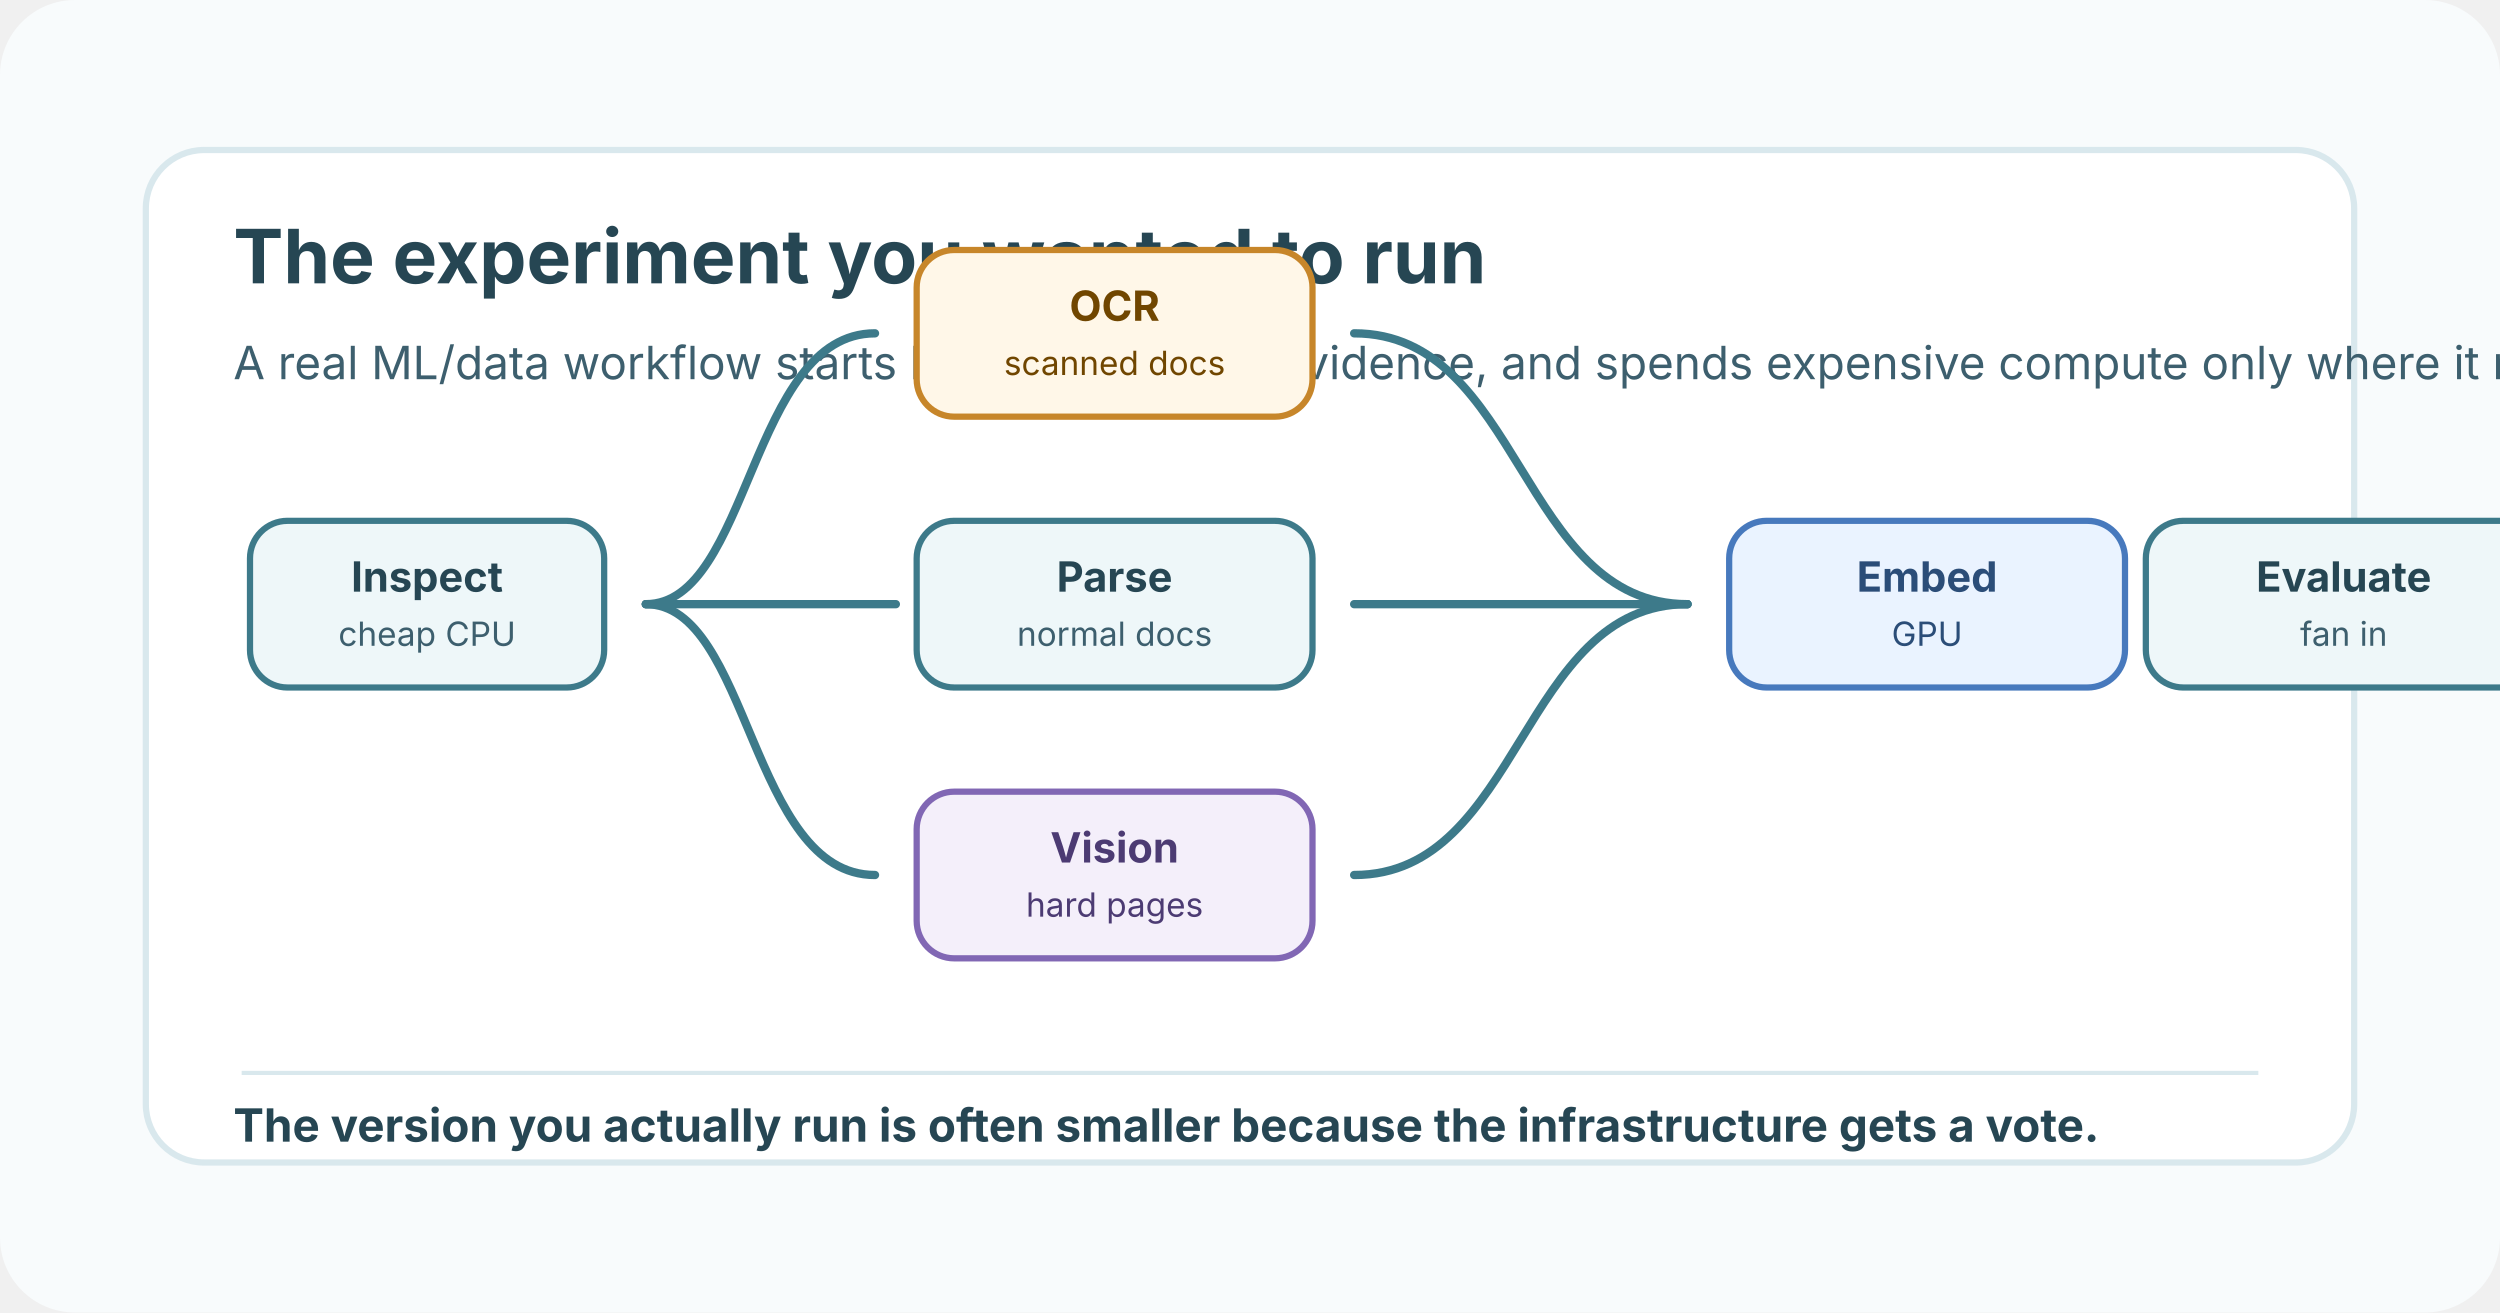
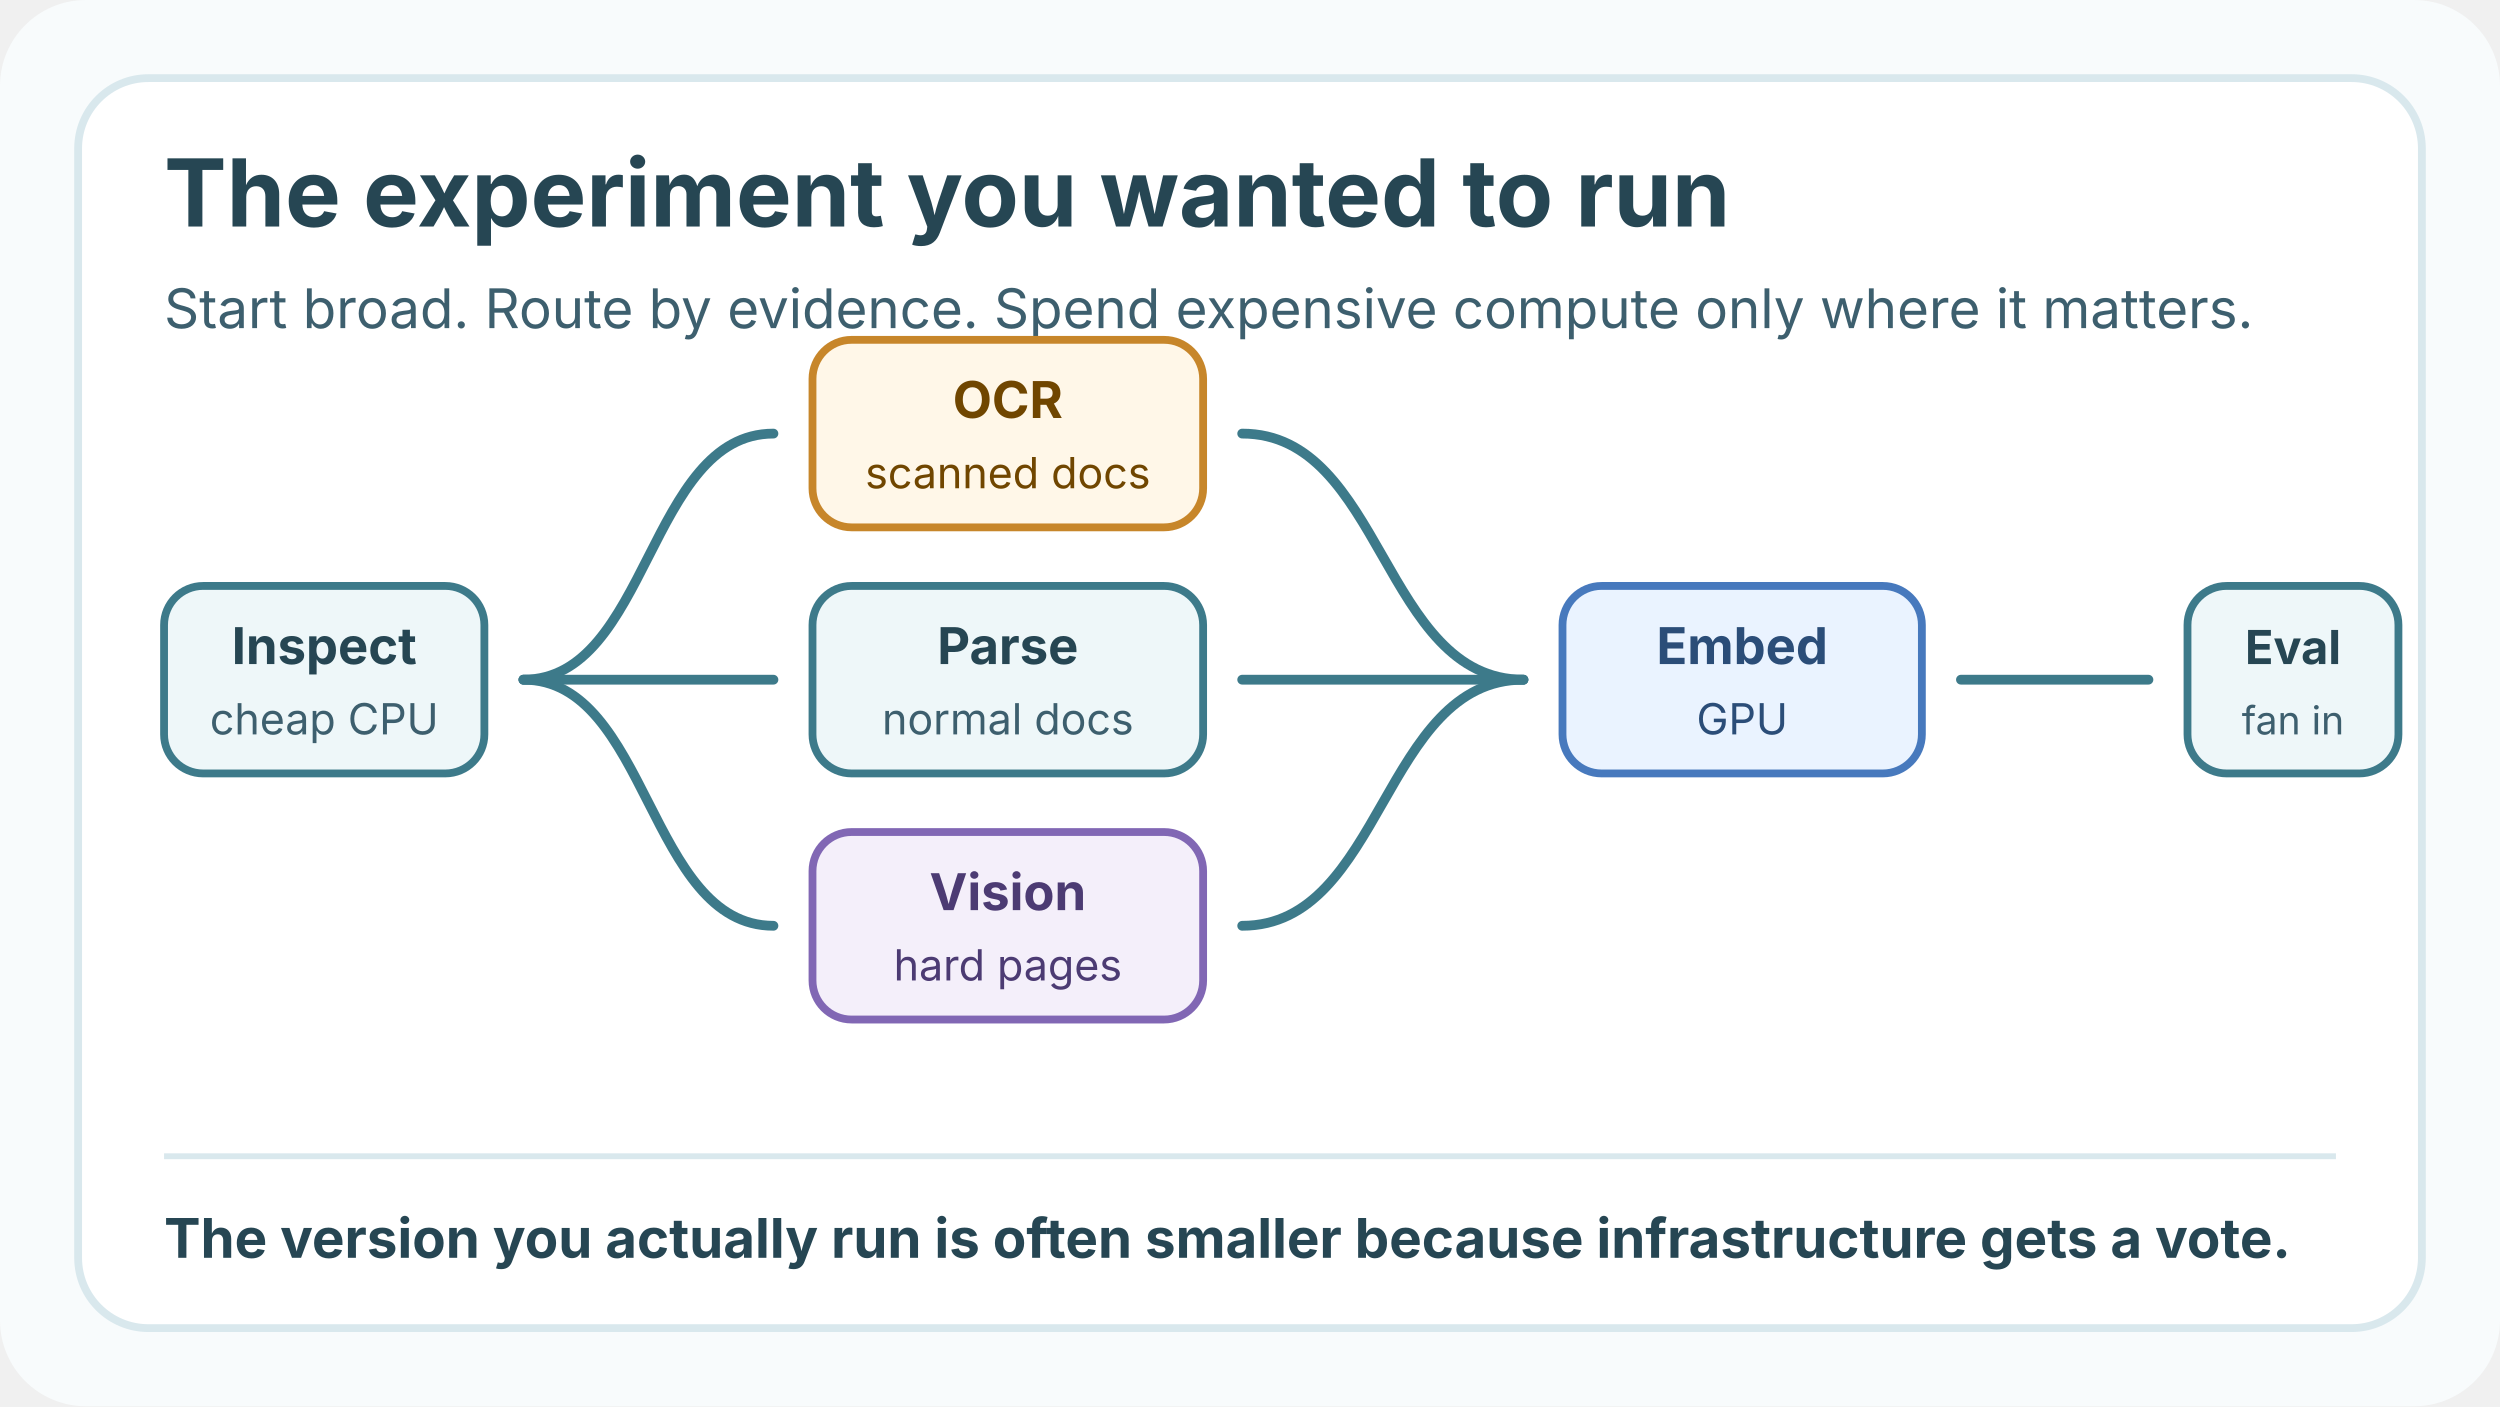
- <svg xmlns="http://www.w3.org/2000/svg" width="1200" height="630" viewBox="0 0 1200 630">
-   <rect width="1200" height="630" rx="36" fill="#f8fbfc" />
-   <rect x="70" y="72" width="1060" height="486" rx="28" fill="#ffffff" stroke="#d9e8ed" stroke-width="3" />
-   <text x="112" y="136" font-family="Inter, Arial, sans-serif" font-size="36" font-weight="700" fill="#264653">The experiment you wanted to run</text>
-   <text x="112" y="182" font-family="Inter, Arial, sans-serif" font-size="22" fill="#3d5f6e">A real ML/data workflow starts broad, routes by evidence, and spends expensive compute only where it matters.</text>
-   <g transform="translate(120 250)">
-     <rect x="0" y="0" width="170" height="80" rx="18" fill="#eef7f9" stroke="#3d7a8a" stroke-width="3" />
-     <text x="85" y="34" font-family="Inter, Arial, sans-serif" font-size="20" font-weight="700" text-anchor="middle" fill="#264653">Inspect</text>
-     <text x="85" y="60" font-family="Inter, Arial, sans-serif" font-size="16" text-anchor="middle" fill="#3d5f6e">cheap CPU</text>
-     <path d="M190 40 C240 40 240 -90 300 -90" fill="none" stroke="#3d7a8a" stroke-width="4" stroke-linecap="round" />
-     <path d="M190 40 C250 40 250 40 310 40" fill="none" stroke="#3d7a8a" stroke-width="4" stroke-linecap="round" />
-     <path d="M190 40 C240 40 240 170 300 170" fill="none" stroke="#3d7a8a" stroke-width="4" stroke-linecap="round" />
-     <rect x="320" y="-130" width="190" height="80" rx="18" fill="#fff7e8" stroke="#c7862a" stroke-width="3" />
-     <text x="415" y="-96" font-family="Inter, Arial, sans-serif" font-size="20" font-weight="700" text-anchor="middle" fill="#704600">OCR</text>
-     <text x="415" y="-70" font-family="Inter, Arial, sans-serif" font-size="16" text-anchor="middle" fill="#704600">scanned docs</text>
-     <rect x="320" y="0" width="190" height="80" rx="18" fill="#eef7f9" stroke="#3d7a8a" stroke-width="3" />
-     <text x="415" y="34" font-family="Inter, Arial, sans-serif" font-size="20" font-weight="700" text-anchor="middle" fill="#264653">Parse</text>
-     <text x="415" y="60" font-family="Inter, Arial, sans-serif" font-size="16" text-anchor="middle" fill="#3d5f6e">normal docs</text>
-     <rect x="320" y="130" width="190" height="80" rx="18" fill="#f4effa" stroke="#8167b4" stroke-width="3" />
-     <text x="415" y="164" font-family="Inter, Arial, sans-serif" font-size="20" font-weight="700" text-anchor="middle" fill="#4c3b73">Vision</text>
-     <text x="415" y="190" font-family="Inter, Arial, sans-serif" font-size="16" text-anchor="middle" fill="#4c3b73">hard pages</text>
-     <path d="M530 -90 C610 -90 610 40 690 40" fill="none" stroke="#3d7a8a" stroke-width="4" stroke-linecap="round" />
-     <path d="M530 40 C610 40 610 40 690 40" fill="none" stroke="#3d7a8a" stroke-width="4" stroke-linecap="round" />
-     <path d="M530 170 C610 170 610 40 690 40" fill="none" stroke="#3d7a8a" stroke-width="4" stroke-linecap="round" />
-     <rect x="710" y="0" width="190" height="80" rx="18" fill="#eaf3ff" stroke="#4779bd" stroke-width="3" />
-     <text x="805" y="34" font-family="Inter, Arial, sans-serif" font-size="20" font-weight="700" text-anchor="middle" fill="#2b4d78">Embed</text>
-     <text x="805" y="60" font-family="Inter, Arial, sans-serif" font-size="16" text-anchor="middle" fill="#2b4d78">GPU</text>
-     <path d="M920 40 C970 40 970 40 1030 40" fill="none" stroke="#3d7a8a" stroke-width="4" stroke-linecap="round" />
-     <rect x="1050" y="0" width="190" height="80" rx="18" transform="translate(-140 0)" fill="#eef7f9" stroke="#3d7a8a" stroke-width="3" />
-     <text x="1005" y="34" font-family="Inter, Arial, sans-serif" font-size="20" font-weight="700" text-anchor="middle" fill="#264653">Evaluate</text>
-     <text x="1005" y="60" font-family="Inter, Arial, sans-serif" font-size="16" text-anchor="middle" fill="#3d5f6e">fan in</text>
+ <svg xmlns="http://www.w3.org/2000/svg" width="640" height="360" viewBox="0 0 640 360">
+   <rect width="640" height="360" rx="22" fill="#f8fbfc" />
+   <rect x="20" y="20" width="600" height="320" rx="18" fill="#ffffff" stroke="#d9e8ed" stroke-width="2" />
+   <text x="42" y="58" font-family="Inter, Arial, sans-serif" font-size="24" font-weight="700" fill="#264653">The experiment you wanted to run</text>
+   <text x="42" y="84" font-family="Inter, Arial, sans-serif" font-size="14" fill="#3d5f6e">Start broad. Route by evidence. Spend expensive compute only where it matters.</text>
+   <g font-family="Inter, Arial, sans-serif">
+     <rect x="42" y="150" width="82" height="48" rx="10" fill="#eef7f9" stroke="#3d7a8a" stroke-width="2" />
+     <text x="83" y="170" font-size="13" font-weight="700" text-anchor="middle" fill="#264653">Inspect</text>
+     <text x="83" y="188" font-size="11" text-anchor="middle" fill="#3d5f6e">cheap CPU</text>
+     <path d="M134 174 C166 174 166 111 198 111" fill="none" stroke="#3d7a8a" stroke-width="2.5" stroke-linecap="round" />
+     <path d="M134 174 C166 174 166 174 198 174" fill="none" stroke="#3d7a8a" stroke-width="2.5" stroke-linecap="round" />
+     <path d="M134 174 C166 174 166 237 198 237" fill="none" stroke="#3d7a8a" stroke-width="2.5" stroke-linecap="round" />
+     <rect x="208" y="87" width="100" height="48" rx="10" fill="#fff7e8" stroke="#c7862a" stroke-width="2" />
+     <text x="258" y="107" font-size="13" font-weight="700" text-anchor="middle" fill="#704600">OCR</text>
+     <text x="258" y="125" font-size="11" text-anchor="middle" fill="#704600">scanned docs</text>
+     <rect x="208" y="150" width="100" height="48" rx="10" fill="#eef7f9" stroke="#3d7a8a" stroke-width="2" />
+     <text x="258" y="170" font-size="13" font-weight="700" text-anchor="middle" fill="#264653">Parse</text>
+     <text x="258" y="188" font-size="11" text-anchor="middle" fill="#3d5f6e">normal docs</text>
+     <rect x="208" y="213" width="100" height="48" rx="10" fill="#f4effa" stroke="#8167b4" stroke-width="2" />
+     <text x="258" y="233" font-size="13" font-weight="700" text-anchor="middle" fill="#4c3b73">Vision</text>
+     <text x="258" y="251" font-size="11" text-anchor="middle" fill="#4c3b73">hard pages</text>
+     <path d="M318 111 C354 111 354 174 390 174" fill="none" stroke="#3d7a8a" stroke-width="2.5" stroke-linecap="round" />
+     <path d="M318 174 C354 174 354 174 390 174" fill="none" stroke="#3d7a8a" stroke-width="2.5" stroke-linecap="round" />
+     <path d="M318 237 C354 237 354 174 390 174" fill="none" stroke="#3d7a8a" stroke-width="2.5" stroke-linecap="round" />
+     <rect x="400" y="150" width="92" height="48" rx="10" fill="#eaf3ff" stroke="#4779bd" stroke-width="2" />
+     <text x="446" y="170" font-size="13" font-weight="700" text-anchor="middle" fill="#2b4d78">Embed</text>
+     <text x="446" y="188" font-size="11" text-anchor="middle" fill="#2b4d78">GPU</text>
+     <path d="M502 174 C526 174 526 174 550 174" fill="none" stroke="#3d7a8a" stroke-width="2.5" stroke-linecap="round" />
+     <rect x="560" y="150" width="54" height="48" rx="10" fill="#eef7f9" stroke="#3d7a8a" stroke-width="2" />
+     <text x="587" y="170" font-size="12" font-weight="700" text-anchor="middle" fill="#264653">Eval</text>
+     <text x="587" y="188" font-size="10" text-anchor="middle" fill="#3d5f6e">fan in</text>
+     <line x1="42" y1="296" x2="598" y2="296" stroke="#d9e8ed" stroke-width="1.5" />
+     <text x="42" y="322" font-size="14" font-weight="700" fill="#264653">The version you actually run is often smaller because infrastructure gets a vote.</text>
  </g>
-   <line x1="116" y1="515" x2="1084" y2="515" stroke="#d9e8ed" stroke-width="2" />
-   <text x="112" y="548" font-family="Inter, Arial, sans-serif" font-size="22" font-weight="700" fill="#264653">The version you actually run is often smaller because the infrastructure gets a vote.</text>
</svg>
